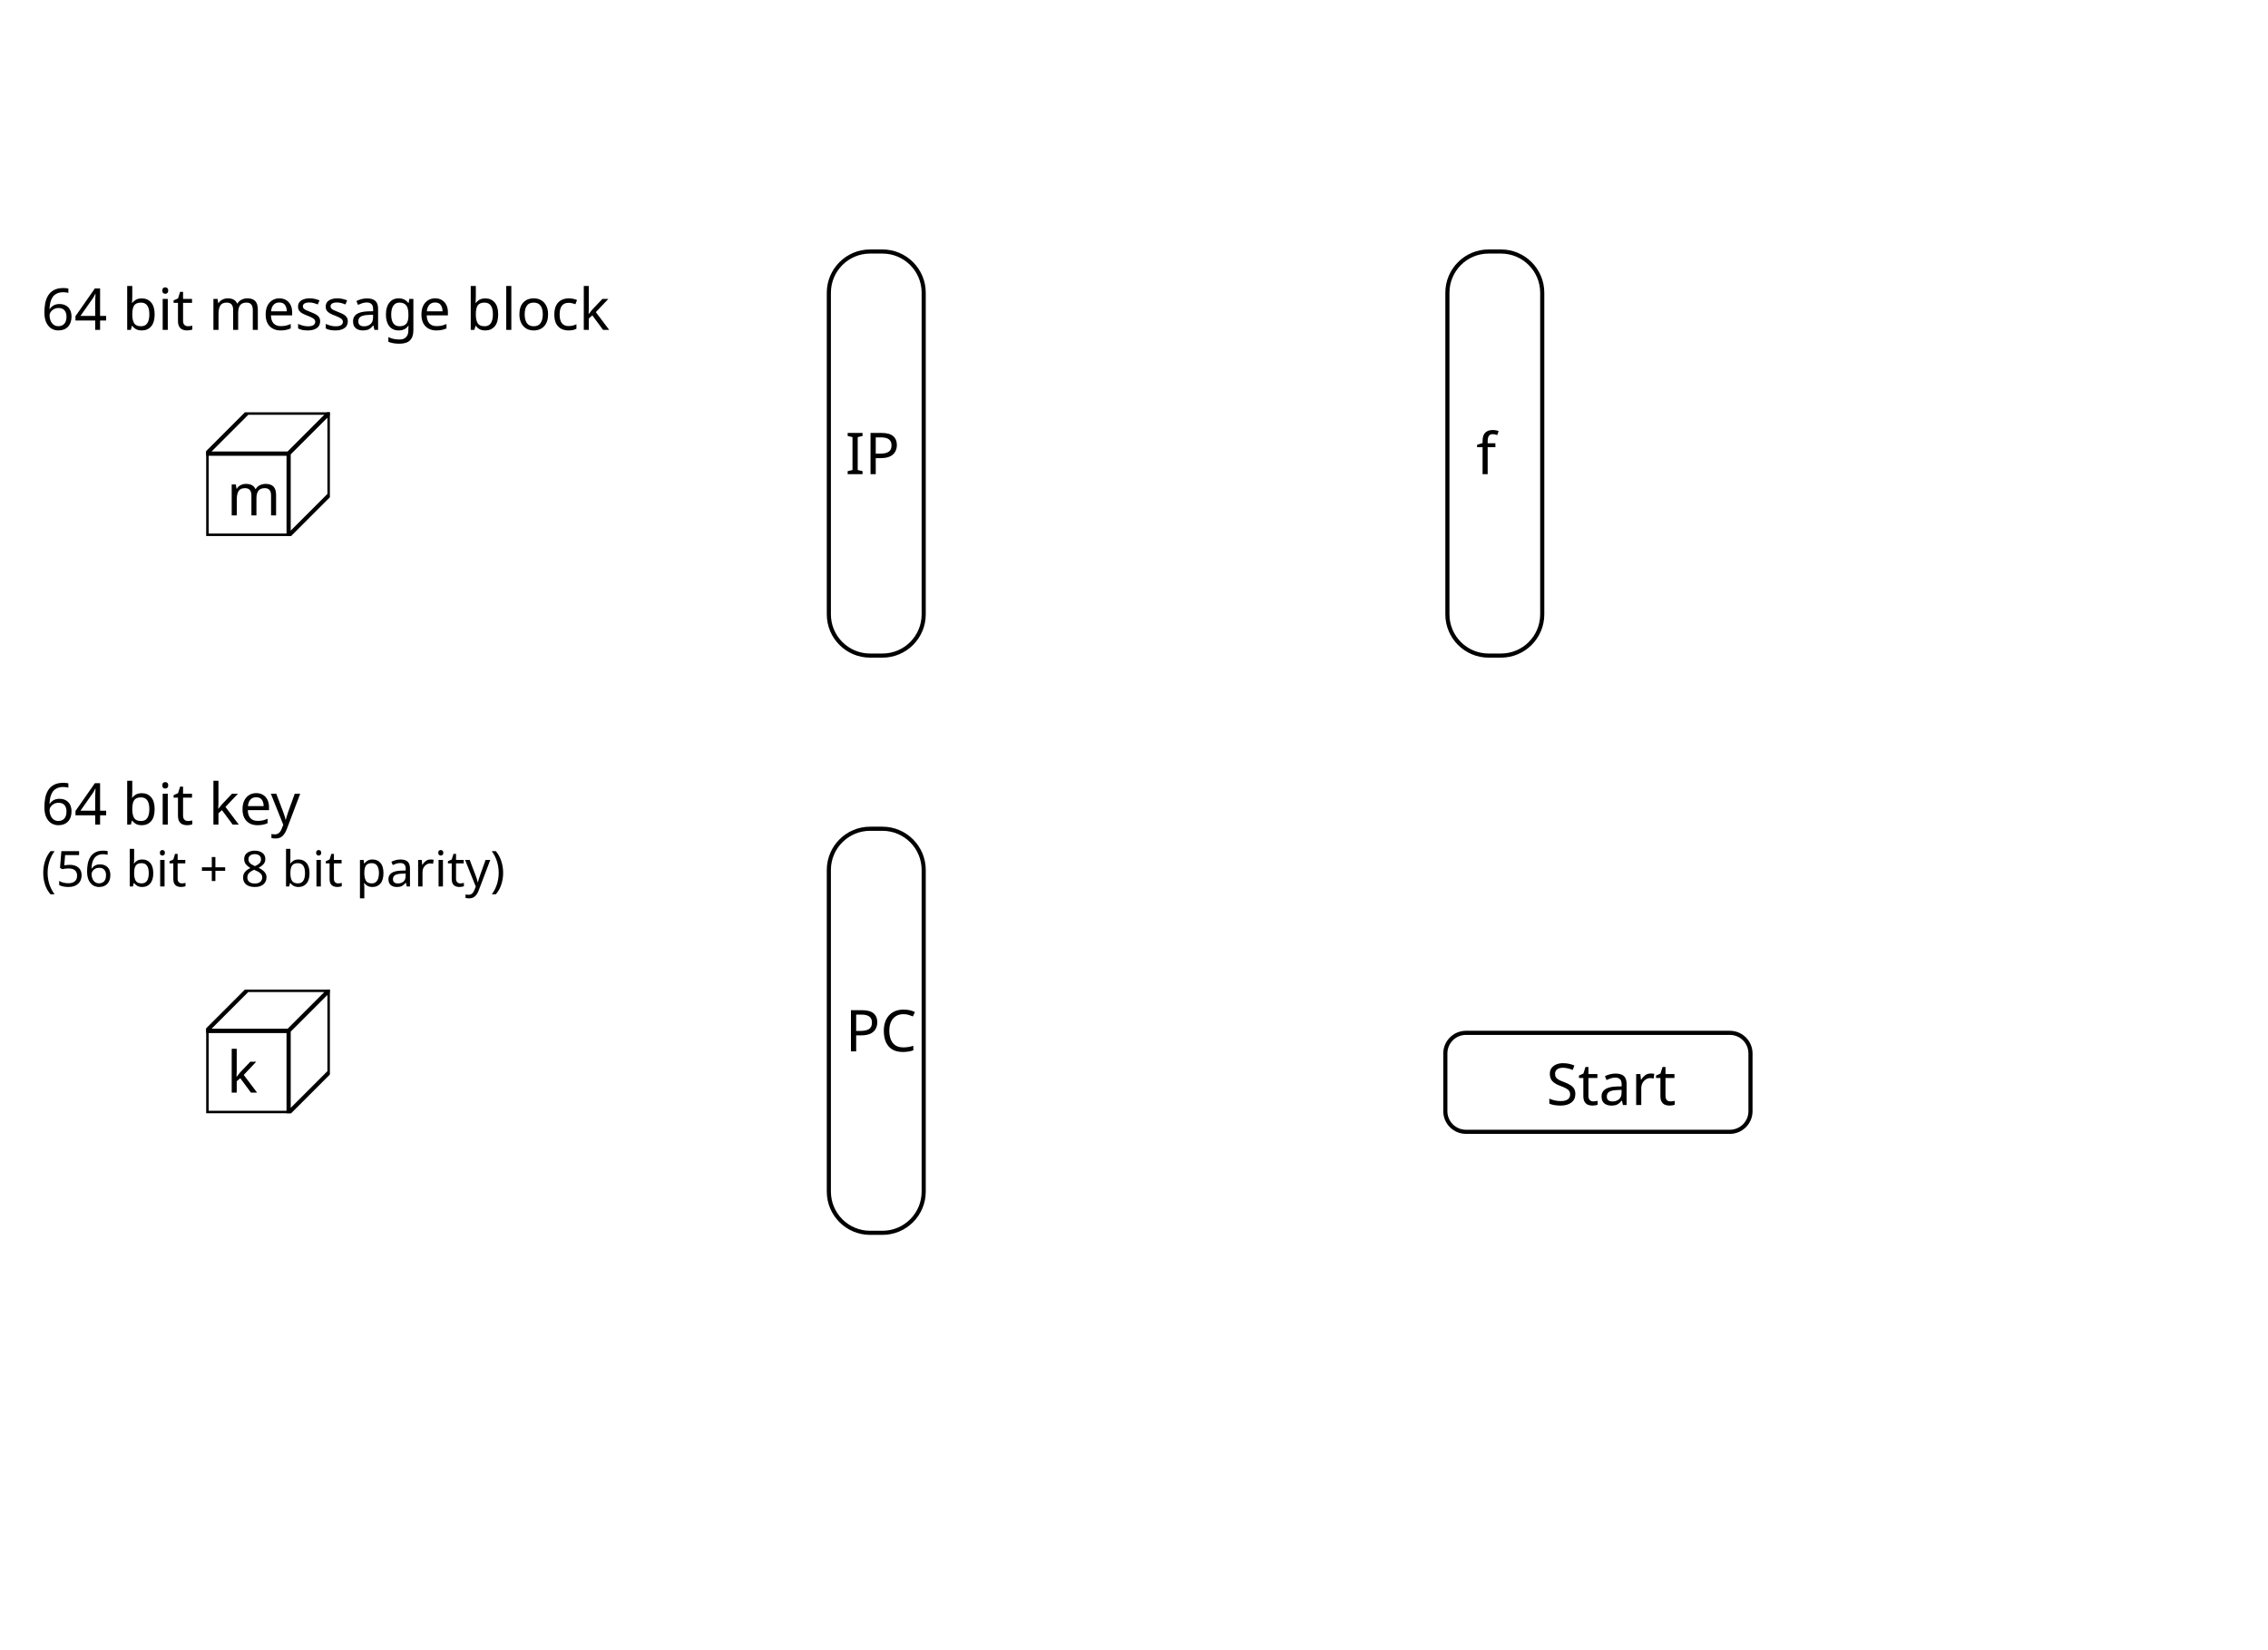
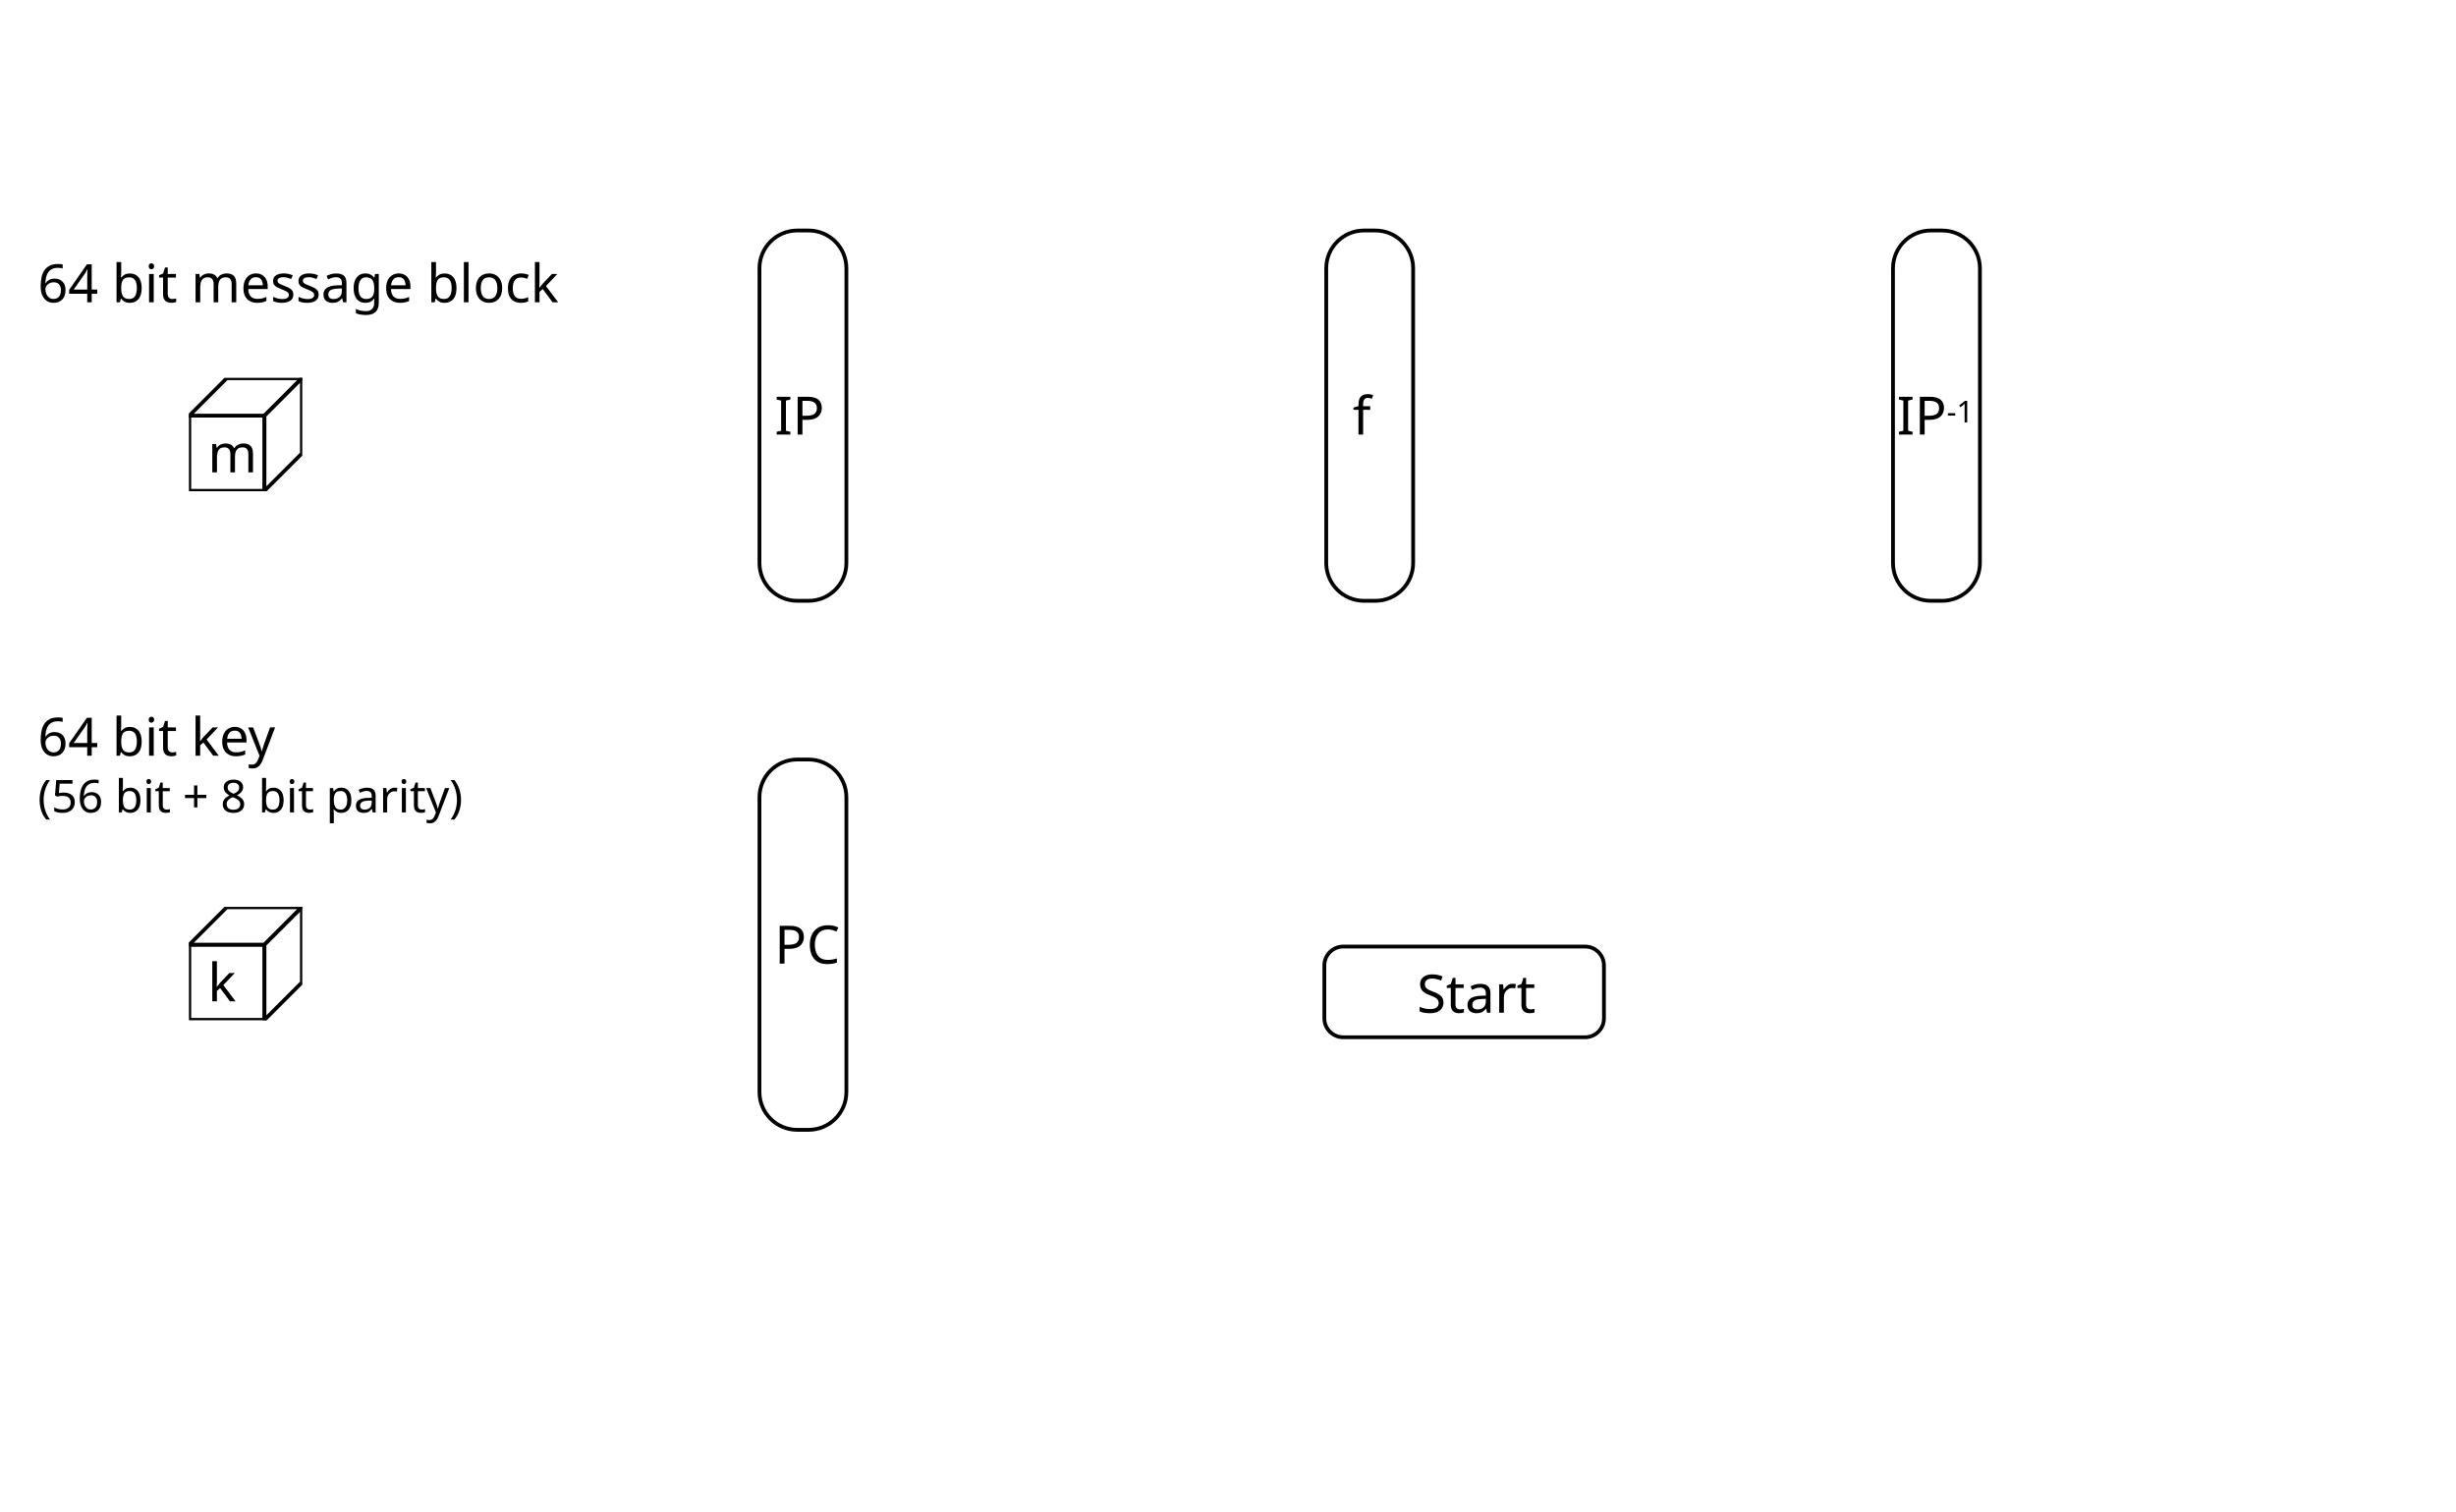
- <svg xmlns="http://www.w3.org/2000/svg" xmlns:xlink="http://www.w3.org/1999/xlink" width="550" height="400" id="svg2">
+ <svg xmlns="http://www.w3.org/2000/svg" xmlns:xlink="http://www.w3.org/1999/xlink" width="650" height="400" id="svg2">
  <defs id="defs4">
    <svg width="30" height="30" id="bit">
      <rect y="10" x="0.1" width="19.9" height="19.9" fill="white" stroke="black" />
      <polygon fill="white" stroke="black" points="0.1 10, 10 0.1, 29.9 0.1, 20 10" />
      <polygon fill="white" stroke="black" points="29.9 0.1, 29.9 20, 20 29.9, 20 10" />
    </svg>
  </defs>
  <g style="fill:none;fill-rule:evenodd;stroke:none;stroke-width:1px;stroke-linecap:butt;stroke-linejoin:round;stroke-opacity:1;font-family:'sans';" id="g2383 " transform="scale(1)">
    <rect x="0" y="0" width="800" height="600" fill="white" />
    <text x="10" y="80" font-size="14" fill="black">
64 bit message block
</text>
    <text x="10" y="200" font-size="14" fill="black">
64 bit key
</text>
    <text x="10" y="215" font-size="12" fill="black">
(56 bit + 8 bit parity)
</text>
-     <text x="400" y="80" font-size="14" fill="black" opacity="0">
- 64 bit cipher block
+     <text x="540" y="70" font-size="14" fill="black" opacity="0">
+ 64 bit cipher
<set attributeName="opacity" to="0" fill="freeze" begin="start.click" />
-       <set attributeName="opacity" to="1" fill="freeze" begin="m08.end" />
+       <set attributeName="opacity" to="1" fill="freeze" begin="m09.end" />
+     </text>
+     <text x="540" y="90" font-size="14" fill="black" opacity="0">
+ block
+ <set attributeName="opacity" to="0" fill="freeze" begin="start.click" />
+       <set attributeName="opacity" to="1" fill="freeze" begin="m09.end" />
    </text>
    <svg width="25" height="100" x="200" y="60">
-       <rect x="1" y="1" width="23" height="98" rx="10" ry="10" stroke="black">
-         <animate attributeName="fill" from="white" to="red" dur="1" begin="m01.end" fill="freeze" />
-         <animate attributeName="fill" from="red" to="white" dur="1" begin="m01.end+1" fill="freeze" />
+       <rect x="1" y="1" width="23" height="98" rx="10" ry="10" stroke="black" fill="white">
+         <animateColor attributeName="fill" from="#ffffff" to="#ff0000" dur="1" begin="m01.end" fill="freeze" />
+         <animateColor attributeName="fill" from="#ff0000" to="#ffffff" dur="1" begin="m01.end+1" fill="freeze" />
      </rect>
      <text x="5" y="55" font-size="14" fill="black">
IP
</text>
    </svg>
+     <svg width="25" height="100" x="500" y="60">
+       <rect x="1" y="1" width="23" height="98" rx="10" ry="10" stroke="black" fill="white">
+         <animateColor attributeName="fill" from="#ffffff" to="#ff0000" dur="1" begin="m08.end" fill="freeze" />
+         <animateColor attributeName="fill" from="#ff0000" to="#ffffff" dur="1" begin="m08.end+1" fill="freeze" />
+       </rect>
+       <text x="2" y="55" font-size="14" fill="black">
+ IP<tspan baseline-shift="super" font-size="8">-1</tspan>
+       </text>
+     </svg>
    <svg width="25" height="100" x="350" y="60">
-       <rect x="1" y="1" width="23" height="98" rx="10" ry="10" stroke="black">
-         <animate attributeName="fill" from="white" to="red" dur="1" begin="m03.end;m05.end;m07.end" fill="freeze" />
-         <animate attributeName="fill" from="red" to="white" dur="1" begin="m03.end+1;m05.end+1;m07.end+1" fill="freeze" />
+       <rect x="1" y="1" width="23" height="98" rx="10" ry="10" stroke="black" fill="white">
+         <animateColor attributeName="fill" from="#ffffff" to="#ff0000" dur="1" begin="m03.end;m05.end;m07.end" fill="freeze" />
+         <animateColor attributeName="fill" from="#ff0000" to="#ffffff" dur="1" begin="m03.end+1;m05.end+1;m07.end+1" fill="freeze" />
      </rect>
      <text x="8" y="55" font-size="14" fill="black">
f
</text>
    </svg>
    <svg width="25" height="100" x="200" y="200">
-       <rect x="1" y="1" width="23" height="98" rx="10" ry="10" stroke="black">
-         <animate attributeName="fill" from="white" to="red" dur="1" begin="k01.end" fill="freeze" />
-         <animate attributeName="fill" from="red" to="white" dur="1" begin="k01.end+1" fill="freeze" />
+       <rect x="1" y="1" width="23" height="98" rx="10" ry="10" stroke="black" fill="white">
+         <animateColor attributeName="fill" from="#ffffff" to="#ff0000" dur="1" begin="k01.end" fill="freeze" />
+         <animateColor attributeName="fill" from="#ff0000" to="#ffffff" dur="1" begin="k01.end+1" fill="freeze" />
      </rect>
      <text x="5" y="55" font-size="14" fill="black">
PC
</text>
    </svg>
    <svg width="30" height="30" x="200" y="240" opacity="0">
      <use xlink:href="#bit" x="0" y="0" />
      <text x="5" y="25" font-size="14" fill="black">
k<tspan baseline-shift="sub" font-size="8">16</tspan>
      </text>
      <set attributeName="opacity" to="1" dur="0" fill="freeze" begin="k01.end+2" />
      <animate attributeName="x" from="200" to="250" dur="1s" begin="k01.end+2" fill="freeze" />
      <animate attributeName="y" from="240" to="270" dur="1s" begin="k01.end+2" fill="freeze" />
      <animate attributeName="x" from="250" to="350" dur="2s" begin="m06d.end+7.5" fill="freeze" />
      <animate attributeName="y" from="270" to="100" dur="2s" begin="m06d.end+7.5" fill="freeze" />
      <set attributeName="opacity" to="0" dur="0" fill="freeze" begin="m07.end" />
    </svg>
    <svg width="30" height="30" x="200" y="240" opacity="0">
      <use xlink:href="#bit" x="0" y="0" />
      <text x="5" y="25" font-size="14" fill="black">
k<tspan baseline-shift="sub" font-size="8">2</tspan>
      </text>
      <set attributeName="opacity" to="1" dur="0" fill="freeze" begin="k01.end+2" />
      <animate attributeName="x" from="200" to="250" dur="1s" begin="k01.end+2" fill="freeze" />
      <animate attributeName="y" from="240" to="220" dur="1s" begin="k01.end+2" fill="freeze" />
      <animate attributeName="x" from="250" to="350" dur="2s" begin="m04d.end+1" fill="freeze" />
      <animate attributeName="y" from="220" to="100" dur="2s" begin="m04d.end+1" fill="freeze" />
      <set attributeName="opacity" to="0" dur="0" fill="freeze" begin="m05.end" />
    </svg>
    <svg width="30" height="30" x="50" y="240">
      <use xlink:href="#bit" x="0" y="0" />
      <text x="5" y="25" font-size="14" fill="black">
k
<set attributeName="opacity" to="1" begin="start.click" fill="freeze" />
        <set attributeName="opacity" to="0" begin="k01.end" fill="freeze" />
      </text>
      <text x="5" y="25" font-size="14" fill="black" opacity="0">
k<tspan baseline-shift="sub" font-size="8">1</tspan>
        <set attributeName="opacity" to="0" begin="start.click" fill="freeze" />
        <set attributeName="opacity" to="1" begin="k01.end+2" fill="freeze" />
      </text>
      <animate attributeName="y" from="240" to="240" dur="0" begin="start.click" fill="freeze" />
      <animate attributeName="x" from="50" to="200" dur="2s" begin="start.click" fill="freeze" id="k01" />
      <set attributeName="opacity" to="1" dur="0" begin="start.click" fill="freeze" />
      <set attributeName="opacity" to="0" dur="0" fill="freeze" begin="k01.end" />
      <set attributeName="opacity" to="1" dur="0" fill="freeze" begin="k01.end+2" />
      <animate attributeName="x" from="200" to="250" dur="1s" begin="k01.end+2" fill="freeze" id="k02" />
      <animate attributeName="y" from="240" to="200" dur="1s" begin="k01.end+2" fill="freeze" />
      <animate attributeName="x" from="250" to="350" dur="2s" begin="m02.end+1" fill="freeze" />
      <animate attributeName="y" from="200" to="100" dur="2s" begin="m02.end+1" fill="freeze" />
      <set attributeName="opacity" to="0" dur="0" fill="freeze" begin="m03.end" />
    </svg>
    <svg width="30" height="30" x="50" y="100" id="m">
      <use xlink:href="#bit" x="0" y="0" />
      <text x="5" y="25" font-size="14" fill="black">
m
<set attributeName="opacity" to="1" begin="start.click" fill="freeze" />
        <set attributeName="opacity" to="0" begin="m01.end" fill="freeze" />
      </text>
      <text x="5" y="25" font-size="14" fill="black" opacity="0">
c
<set attributeName="opacity" to="0" begin="start.click" fill="freeze" />
-         <set attributeName="opacity" to="1" begin="m07.end+2" fill="freeze" />
+         <set attributeName="opacity" to="1" begin="m08.end+2" fill="freeze" />
      </text>
      <animate attributeName="x" from="50" to="50" dur="0" begin="start.click" fill="freeze" />
      <animate attributeName="x" from="50" to="200" dur="2s" begin="k02.end+1" fill="freeze" id="m01" />
      <set attributeName="opacity" to="0" dur="2s" begin="m01.end" />
      <animate attributeName="x" from="200" to="250" dur="1s" begin="m01.end+2" fill="freeze" id="m02" />
      <animate attributeName="x" from="250" to="350" dur="2s" begin="m02.end+1" fill="freeze" id="m03" />
      <set attributeName="opacity" to="0" dur="2s" begin="m03.end" />
      <animate attributeName="x" from="350" to="420" dur="1s" begin="m03.end+2" fill="freeze" id="m04a" />
      <animate attributeName="y" from="100" to="180" dur="1s" begin="m04a.end" fill="freeze" id="m04b" />
      <animate attributeName="x" from="420" to="280" dur="1.5s" begin="m04b.end" fill="freeze" id="m04c" />
      <animate attributeName="y" from="180" to="100" dur="1s" begin="m04c.end" fill="freeze" id="m04d" />
      <animate attributeName="x" from="280" to="350" dur="2s" begin="m04d.end+1" fill="freeze" id="m05" />
      <set attributeName="opacity" to="0" dur="2s" begin="m05.end" />
      <animate attributeName="x" from="350" to="420" dur="1s" begin="m05.end+2" fill="freeze" id="m06a" />
      <animate attributeName="y" from="100" to="180" dur="1s" begin="m06a.end" fill="freeze" id="m06b" />
      <animate attributeName="x" from="420" to="280" dur="1.5s" begin="m06b.end" fill="freeze" id="m06c" />
      <animate attributeName="y" from="180" to="100" dur="1s" begin="m06c.end" fill="freeze" id="m06d" />
      <animate attributeName="x" from="280" to="350" dur="2s" begin="m06d.end+7.5" fill="freeze" id="m07" />
      <set attributeName="opacity" to="0" dur="2s" begin="m07.end" />
-       <animate attributeName="x" from="350" to="420" dur="1s" begin="m07.end+2" fill="freeze" id="m08" />
+       <animate attributeName="x" from="350" to="500" dur="2s" begin="m07.end+2" fill="freeze" id="m08" />
+       <set attributeName="opacity" to="0" dur="2s" begin="m08.end" />
+       <animate attributeName="x" from="500" to="550" dur="1s" begin="m08.end+2" fill="freeze" id="m09" />
    </svg>
    <text x="350" y="240" font-size="22" fill="black" opacity="0">
round 1
<set attributeName="opacity" to="1" begin="m02.end+1" dur="8.5" />
    </text>
    <text x="350" y="240" font-size="22" fill="black" opacity="0">
round 2
<set attributeName="opacity" to="1" begin="m04d.end+1" dur="8.5" />
    </text>
    <text x="350" y="240" font-size="22" fill="black" opacity="0">
round 3
<set attributeName="opacity" to="1" begin="m06d.end+1" dur="0.5" />
    </text>
    <text x="350" y="240" font-size="22" fill="black" opacity="0">
round 4
<set attributeName="opacity" to="1" begin="m06d.end+1.5" dur="0.5" />
    </text>
    <text x="350" y="240" font-size="22" fill="black" opacity="0">
round 5
<set attributeName="opacity" to="1" begin="m06d.end+2" dur="0.5" />
    </text>
    <text x="350" y="240" font-size="22" fill="black" opacity="0">
round 6
<set attributeName="opacity" to="1" begin="m06d.end+2.5" dur="0.5" />
    </text>
    <text x="350" y="240" font-size="22" fill="black" opacity="0">
round 7
<set attributeName="opacity" to="1" begin="m06d.end+3" dur="0.5" />
    </text>
    <text x="350" y="240" font-size="22" fill="black" opacity="0">
round 8
<set attributeName="opacity" to="1" begin="m06d.end+3.5" dur="0.5" />
    </text>
    <text x="350" y="240" font-size="22" fill="black" opacity="0">
round 9
<set attributeName="opacity" to="1" begin="m06d.end+4" dur="0.5" />
    </text>
    <text x="350" y="240" font-size="22" fill="black" opacity="0">
round 10
<set attributeName="opacity" to="1" begin="m06d.end+4.5" dur="0.5" />
    </text>
    <text x="350" y="240" font-size="22" fill="black" opacity="0">
round 11
<set attributeName="opacity" to="1" begin="m06d.end+5" dur="0.5" />
    </text>
    <text x="350" y="240" font-size="22" fill="black" opacity="0">
round 12
<set attributeName="opacity" to="1" begin="m06d.end+5.5" dur="0.5" />
    </text>
    <text x="350" y="240" font-size="22" fill="black" opacity="0">
round 13
<set attributeName="opacity" to="1" begin="m06d.end+6" dur="0.5" />
    </text>
    <text x="350" y="240" font-size="22" fill="black" opacity="0">
round 14
<set attributeName="opacity" to="1" begin="m06d.end+6.5" dur="0.5" />
    </text>
    <text x="350" y="240" font-size="22" fill="black" opacity="0">
round 15
<set attributeName="opacity" to="1" begin="m06d.end+7" dur="0.5" />
    </text>
    <text x="350" y="240" font-size="22" fill="black" opacity="0">
round 16
<set attributeName="opacity" to="0" begin="start.click" fill="freeze" />
-       <set attributeName="opacity" to="1" begin="m06d.end+7.5" fill="freeze" />
+       <set attributeName="opacity" to="1" begin="m06d.end+7.5" dur="5" />
    </text>
    <text x="255" y="265" font-size="14" fill="black" opacity="0">
...
<set attributeName="opacity" to="1" begin="k02.end" fill="freeze" />
      <set attributeName="opacity" to="0" begin="m06d.end+7.5" fill="freeze" />
    </text>
    <text x="240" y="320" font-size="14" fill="black" opacity="0">
16 round keys
<set attributeName="opacity" to="0" begin="start.click" fill="freeze" />
      <set attributeName="opacity" to="1" begin="k02.end" fill="freeze" />
    </text>
    <text x="240" y="335" font-size="14" fill="black" opacity="0">
48 bit each
<set attributeName="opacity" to="0" begin="start.click" fill="freeze" />
      <set attributeName="opacity" to="1" begin="k02.end" fill="freeze" />
    </text>
    <svg height="25" width="75" x="350" y="250" id="start">
      <set attributeName="x" to="-100" begin="start.click" />
-       <set attributeName="x" to="350" begin="m08.end" />
+       <set attributeName="x" to="350" begin="m09.end" />
      <rect height="24" width="74" x="0.5" y="0.5" rx="5" ry="5" stroke="black" fill="white" />
      <text fill="black" x="25" y="18" style="font-size:14px;">
Start
</text>
    </svg>
  </g>
</svg>
